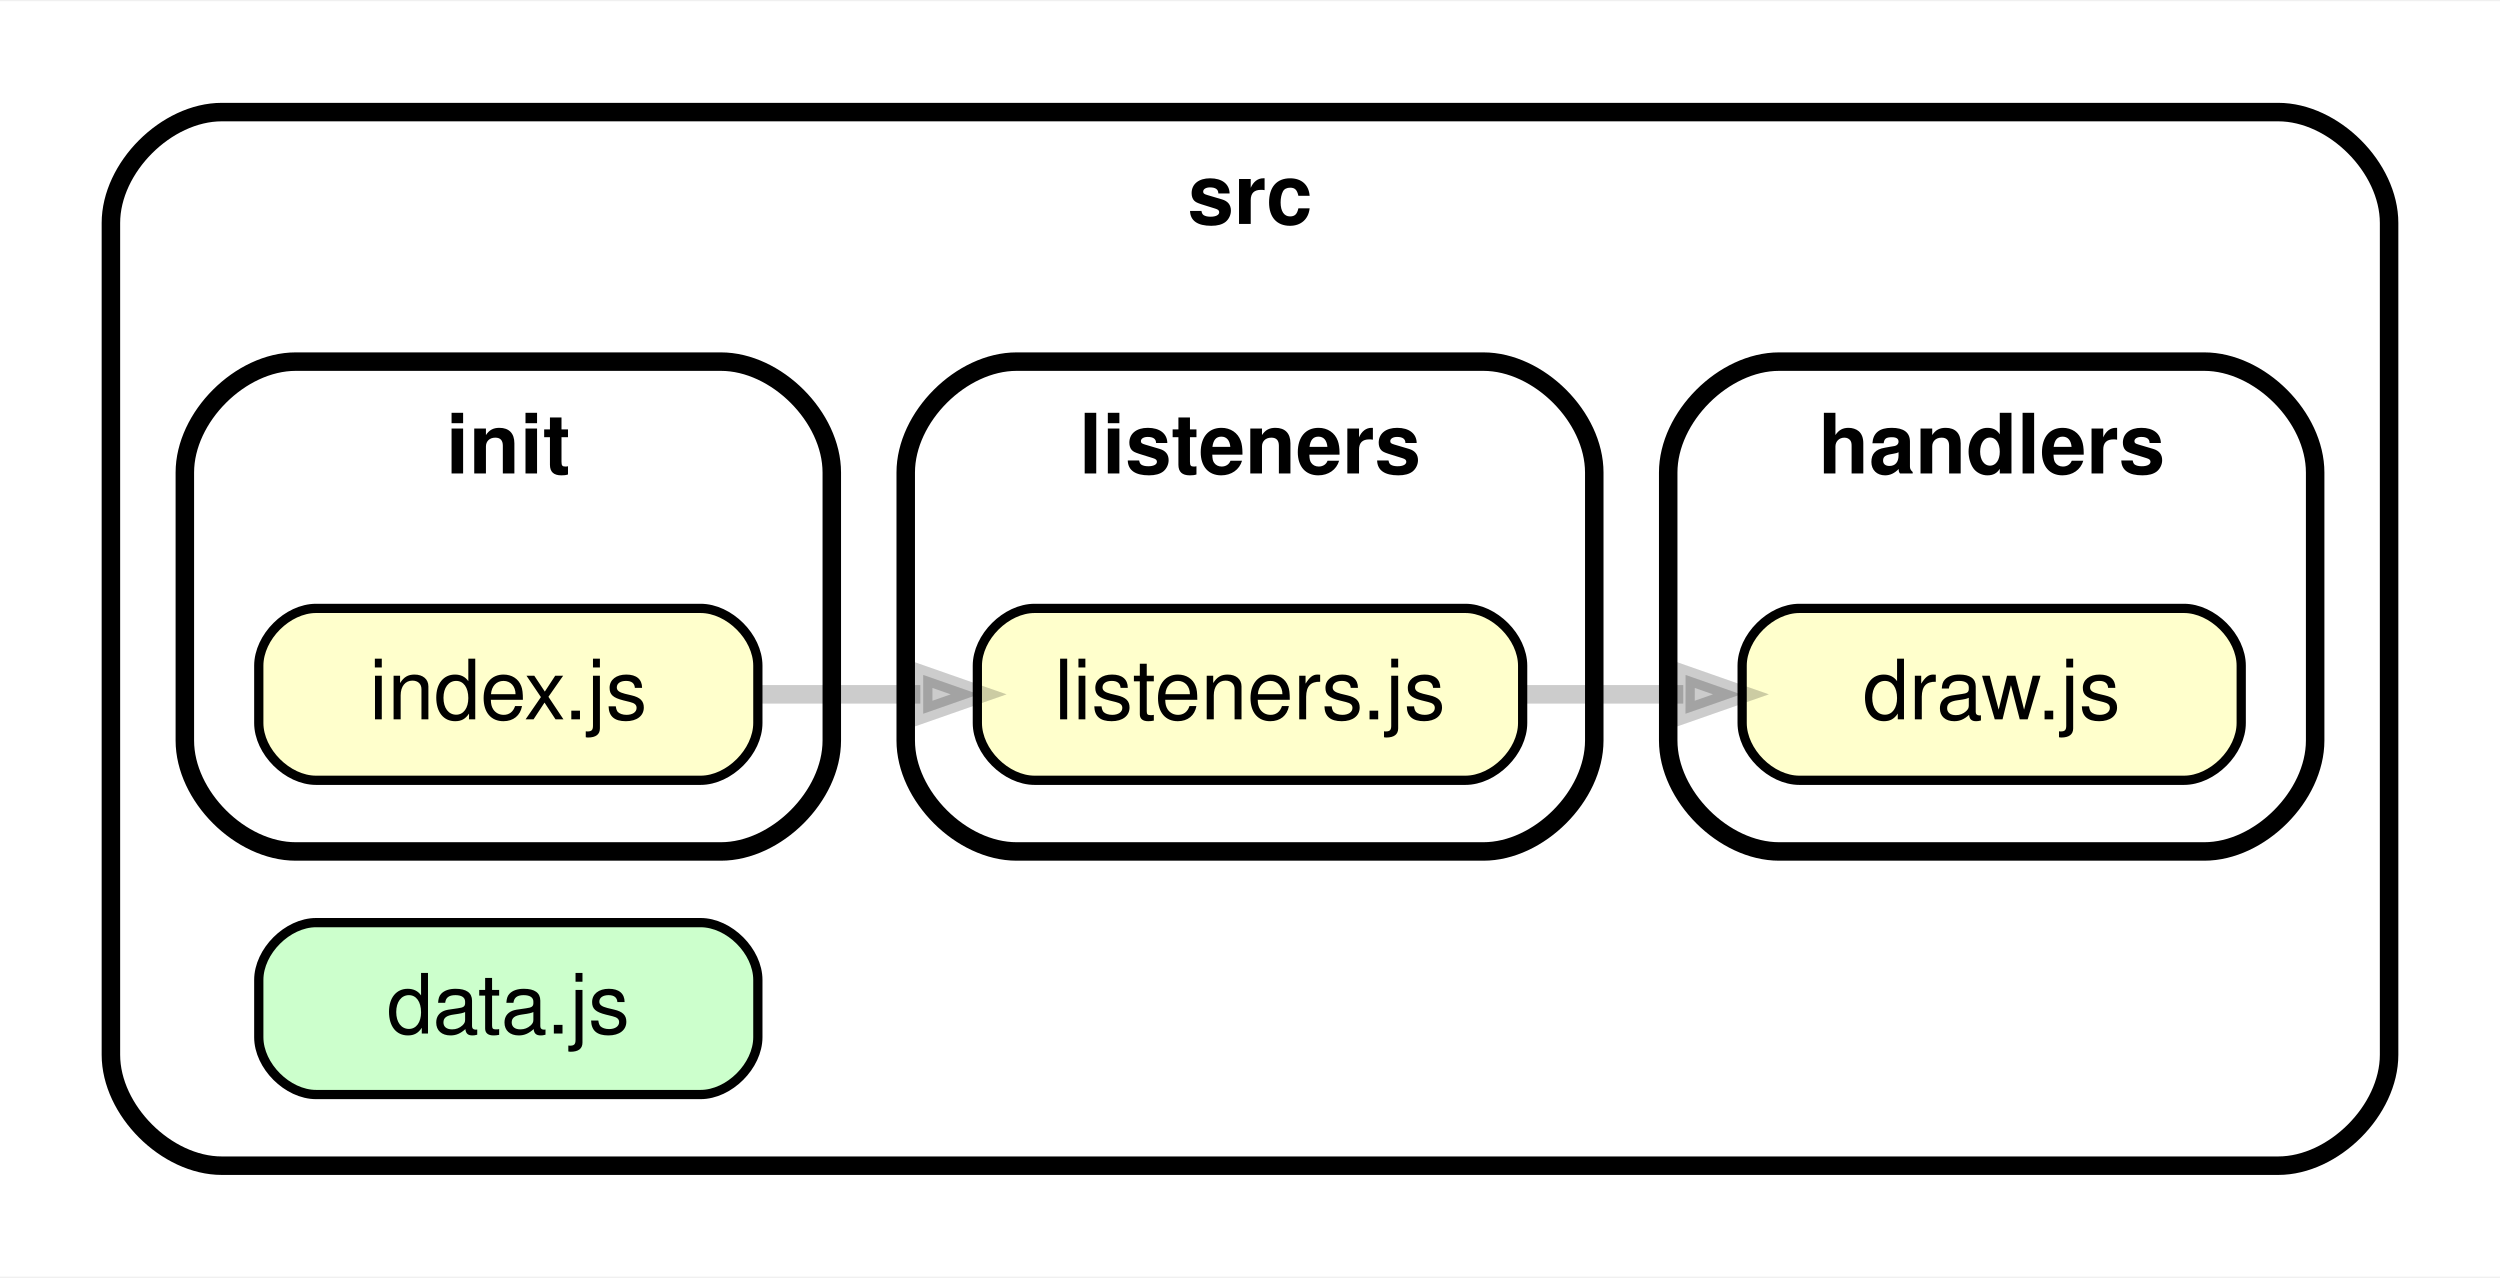
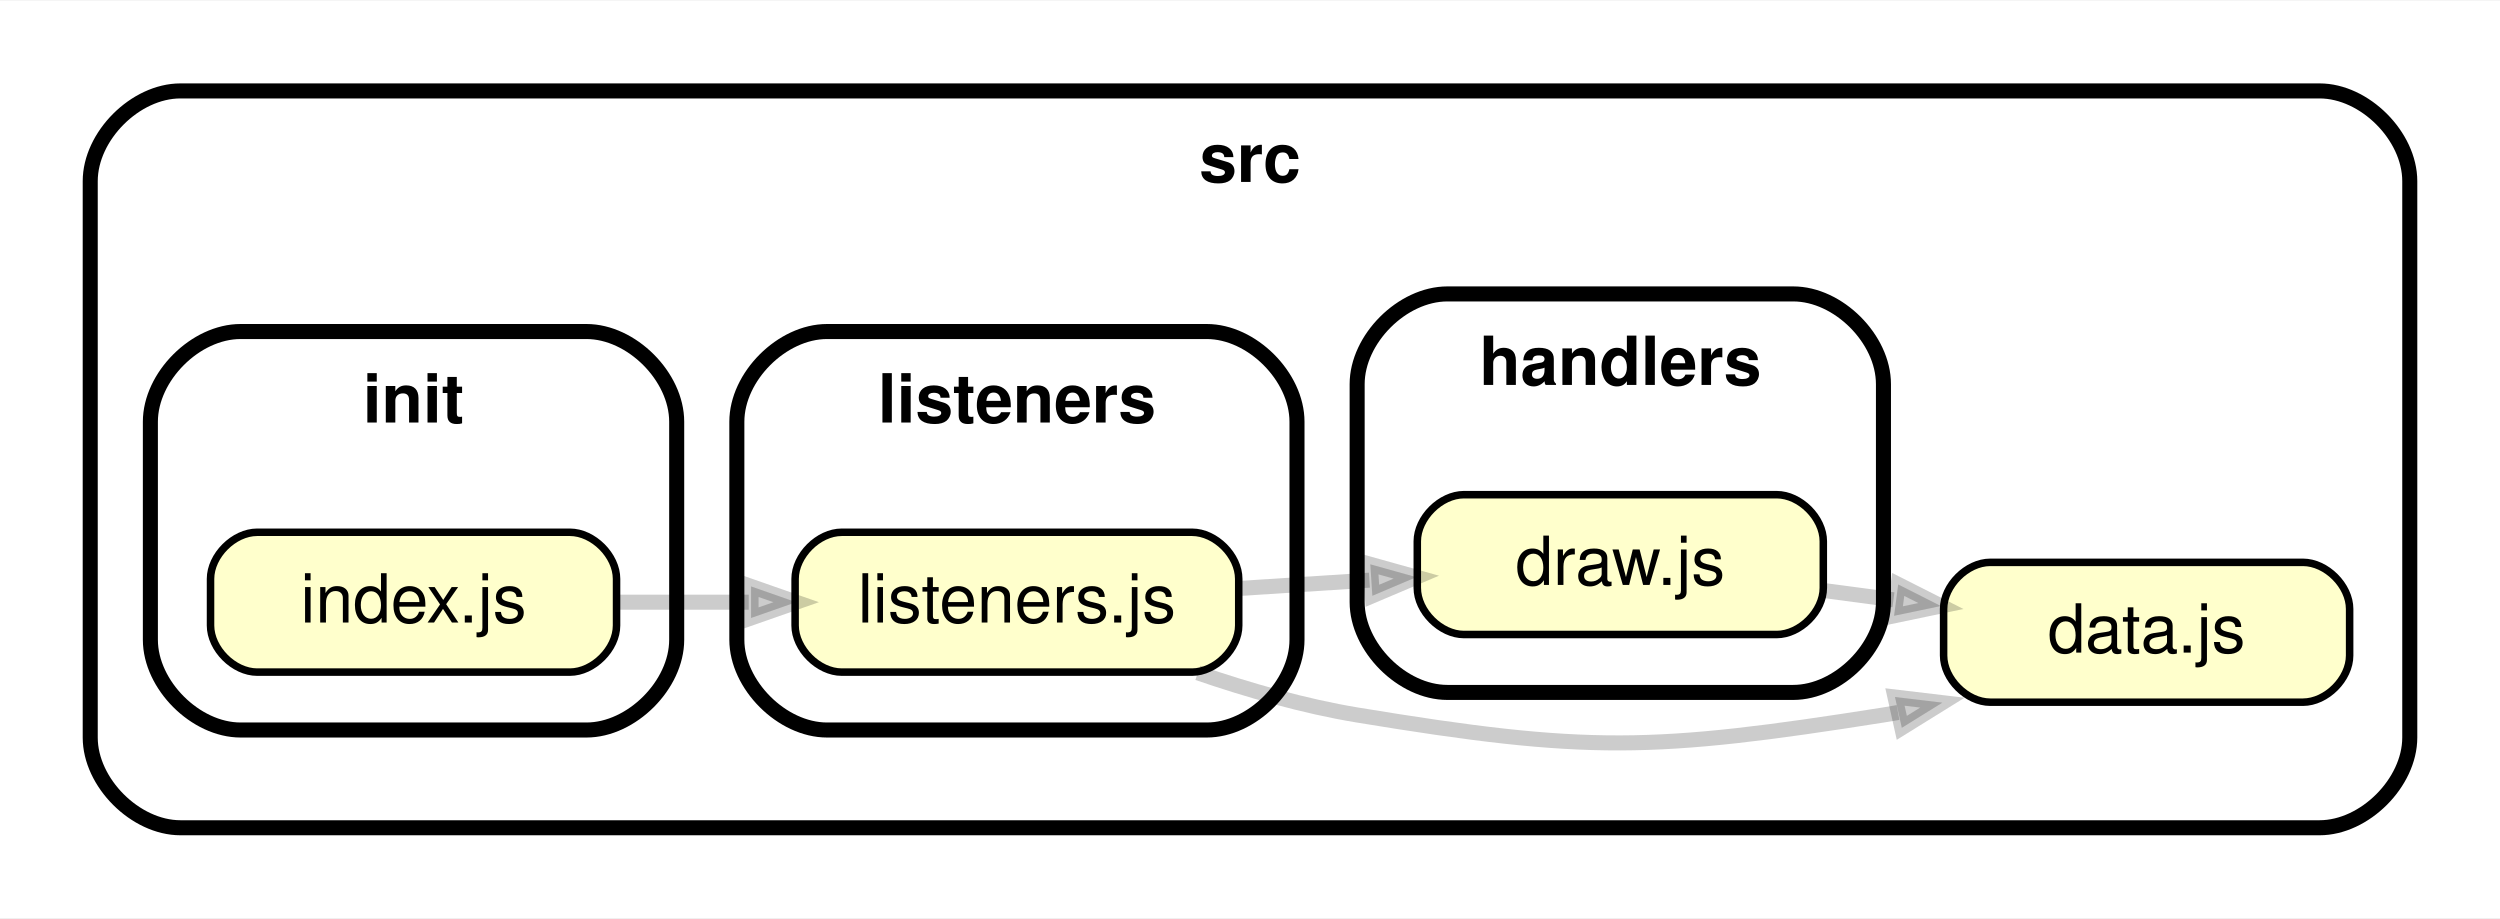
- <svg xmlns="http://www.w3.org/2000/svg" xmlns:xlink="http://www.w3.org/1999/xlink" width="270pt" height="138pt" viewBox="0.00 0.00 270.50 138.00">
-   <g id="graph0" class="graph" transform="scale(1 1) rotate(0) translate(4 134)">
-     <polygon fill="white" stroke="transparent" points="-4,4 -4,-134 266.5,-134 266.5,4 -4,4" />
+ <svg xmlns="http://www.w3.org/2000/svg" xmlns:xlink="http://www.w3.org/1999/xlink" width="332pt" height="122pt" viewBox="0.00 0.00 332.50 122.00">
+   <g id="graph0" class="graph" transform="scale(1 1) rotate(0) translate(4 118)">
+     <polygon fill="white" stroke="transparent" points="-4,4 -4,-118 328.5,-118 328.5,4 -4,4" />
    <g id="clust1" class="cluster">
-       <path fill="#ffffff" stroke="black" stroke-width="2" d="M20,-8C20,-8 242.5,-8 242.5,-8 248.5,-8 254.5,-14 254.5,-20 254.5,-20 254.5,-110 254.5,-110 254.5,-116 248.5,-122 242.5,-122 242.5,-122 20,-122 20,-122 14,-122 8,-116 8,-110 8,-110 8,-20 8,-20 8,-14 14,-8 20,-8" />
-       <text text-anchor="middle" x="131.25" y="-109.9" font-family="Helvetica,sans-Serif" font-weight="bold" font-size="9.00">src</text>
+       <path fill="#ffffff" stroke="black" stroke-width="2" d="M20,-8C20,-8 304.5,-8 304.5,-8 310.5,-8 316.5,-14 316.5,-20 316.5,-20 316.5,-94 316.5,-94 316.5,-100 310.5,-106 304.5,-106 304.5,-106 20,-106 20,-106 14,-106 8,-100 8,-94 8,-94 8,-20 8,-20 8,-14 14,-8 20,-8" />
+       <text text-anchor="middle" x="162.25" y="-93.9" font-family="Helvetica,sans-Serif" font-weight="bold" font-size="9.00">src</text>
    </g>
    <g id="clust2" class="cluster">
-       <path fill="#ffffff" stroke="black" stroke-width="2" d="M188.5,-42C188.5,-42 234.5,-42 234.5,-42 240.5,-42 246.5,-48 246.5,-54 246.5,-54 246.5,-83 246.5,-83 246.5,-89 240.5,-95 234.5,-95 234.5,-95 188.5,-95 188.5,-95 182.5,-95 176.5,-89 176.5,-83 176.5,-83 176.5,-54 176.5,-54 176.5,-48 182.5,-42 188.5,-42" />
-       <text text-anchor="middle" x="211.5" y="-82.9" font-family="Helvetica,sans-Serif" font-weight="bold" font-size="9.00">handlers</text>
+       <path fill="#ffffff" stroke="black" stroke-width="2" d="M188.5,-26C188.5,-26 234.5,-26 234.5,-26 240.5,-26 246.5,-32 246.5,-38 246.5,-38 246.5,-67 246.5,-67 246.5,-73 240.5,-79 234.5,-79 234.5,-79 188.5,-79 188.5,-79 182.5,-79 176.5,-73 176.5,-67 176.5,-67 176.5,-38 176.5,-38 176.5,-32 182.5,-26 188.5,-26" />
+       <text text-anchor="middle" x="211.5" y="-66.9" font-family="Helvetica,sans-Serif" font-weight="bold" font-size="9.00">handlers</text>
    </g>
    <g id="clust3" class="cluster">
-       <path fill="#ffffff" stroke="black" stroke-width="2" d="M28,-42C28,-42 74,-42 74,-42 80,-42 86,-48 86,-54 86,-54 86,-83 86,-83 86,-89 80,-95 74,-95 74,-95 28,-95 28,-95 22,-95 16,-89 16,-83 16,-83 16,-54 16,-54 16,-48 22,-42 28,-42" />
-       <text text-anchor="middle" x="51" y="-82.9" font-family="Helvetica,sans-Serif" font-weight="bold" font-size="9.00">init</text>
+       <path fill="#ffffff" stroke="black" stroke-width="2" d="M28,-21C28,-21 74,-21 74,-21 80,-21 86,-27 86,-33 86,-33 86,-62 86,-62 86,-68 80,-74 74,-74 74,-74 28,-74 28,-74 22,-74 16,-68 16,-62 16,-62 16,-33 16,-33 16,-27 22,-21 28,-21" />
+       <text text-anchor="middle" x="51" y="-61.9" font-family="Helvetica,sans-Serif" font-weight="bold" font-size="9.00">init</text>
    </g>
    <g id="clust4" class="cluster">
-       <path fill="#ffffff" stroke="black" stroke-width="2" d="M106,-42C106,-42 156.5,-42 156.5,-42 162.5,-42 168.5,-48 168.5,-54 168.5,-54 168.5,-83 168.5,-83 168.5,-89 162.5,-95 156.5,-95 156.5,-95 106,-95 106,-95 100,-95 94,-89 94,-83 94,-83 94,-54 94,-54 94,-48 100,-42 106,-42" />
-       <text text-anchor="middle" x="131.25" y="-82.9" font-family="Helvetica,sans-Serif" font-weight="bold" font-size="9.00">listeners</text>
+       <path fill="#ffffff" stroke="black" stroke-width="2" d="M106,-21C106,-21 156.5,-21 156.5,-21 162.5,-21 168.5,-27 168.5,-33 168.5,-33 168.5,-62 168.5,-62 168.5,-68 162.5,-74 156.5,-74 156.5,-74 106,-74 106,-74 100,-74 94,-68 94,-62 94,-62 94,-33 94,-33 94,-27 100,-21 106,-21" />
+       <text text-anchor="middle" x="131.25" y="-61.9" font-family="Helvetica,sans-Serif" font-weight="bold" font-size="9.00">listeners</text>
    </g>
    <g id="node1" class="node">
      <g id="a_node1">
        <a xlink:href="src/data.js" xlink:title="data.js">
-           <path fill="#ccffcc" stroke="black" d="M71.8,-34.3C71.8,-34.3 30.2,-34.3 30.2,-34.3 27.1,-34.3 24,-31.2 24,-28.1 24,-28.1 24,-21.9 24,-21.9 24,-18.8 27.1,-15.7 30.2,-15.7 30.2,-15.7 71.8,-15.7 71.8,-15.7 74.9,-15.7 78,-18.8 78,-21.9 78,-21.9 78,-28.1 78,-28.1 78,-31.2 74.9,-34.3 71.8,-34.3" />
-           <text text-anchor="middle" x="51" y="-22.3" font-family="Helvetica,sans-Serif" font-size="9.00">data.js</text>
+           <path fill="#ffffcc" stroke="black" d="M302.3,-43.3C302.3,-43.3 260.7,-43.3 260.7,-43.3 257.6,-43.3 254.5,-40.2 254.5,-37.1 254.5,-37.1 254.5,-30.9 254.5,-30.9 254.5,-27.8 257.6,-24.7 260.7,-24.7 260.7,-24.7 302.3,-24.7 302.3,-24.7 305.4,-24.7 308.5,-27.8 308.5,-30.9 308.5,-30.9 308.5,-37.1 308.5,-37.1 308.5,-40.2 305.4,-43.3 302.3,-43.3" />
+           <text text-anchor="middle" x="281.5" y="-31.3" font-family="Helvetica,sans-Serif" font-size="9.00">data.js</text>
        </a>
      </g>
    </g>
    <g id="node2" class="node">
      <g id="a_node2">
        <a xlink:href="src/handlers/draw.js" xlink:title="draw.js">
-           <path fill="#ffffcc" stroke="black" d="M232.3,-68.3C232.3,-68.3 190.7,-68.3 190.7,-68.3 187.6,-68.3 184.5,-65.2 184.5,-62.1 184.5,-62.1 184.5,-55.9 184.5,-55.9 184.5,-52.8 187.6,-49.7 190.7,-49.7 190.7,-49.7 232.3,-49.7 232.3,-49.7 235.4,-49.7 238.5,-52.8 238.5,-55.9 238.5,-55.9 238.5,-62.1 238.5,-62.1 238.5,-65.2 235.4,-68.3 232.3,-68.3" />
-           <text text-anchor="middle" x="211.5" y="-56.3" font-family="Helvetica,sans-Serif" font-size="9.00">draw.js</text>
+           <path fill="#ffffcc" stroke="black" d="M232.3,-52.3C232.3,-52.3 190.7,-52.3 190.7,-52.3 187.6,-52.3 184.5,-49.2 184.5,-46.1 184.5,-46.1 184.5,-39.9 184.5,-39.9 184.5,-36.8 187.6,-33.7 190.7,-33.7 190.7,-33.7 232.3,-33.7 232.3,-33.7 235.4,-33.7 238.5,-36.8 238.5,-39.9 238.5,-39.9 238.5,-46.1 238.5,-46.1 238.5,-49.2 235.4,-52.3 232.3,-52.3" />
+           <text text-anchor="middle" x="211.5" y="-40.3" font-family="Helvetica,sans-Serif" font-size="9.00">draw.js</text>
        </a>
      </g>
+     </g>
+     <g id="edge1" class="edge">
+       <path fill="none" stroke="#000000" stroke-width="2" stroke-opacity="0.2" d="M238.59,-39.55C241.62,-39.15 244.73,-38.73 247.83,-38.32" />
+       <polygon fill="#000000" fill-opacity="0.2" stroke="#000000" stroke-width="2" stroke-opacity="0.2" points="248.46,-40.36 254.14,-37.49 247.91,-36.19 248.46,-40.36" />
    </g>
    <g id="node3" class="node">
      <g id="a_node3">
        <a xlink:href="src/init/index.js" xlink:title="index.js">
-           <path fill="#ffffcc" stroke="black" d="M71.8,-68.3C71.8,-68.3 30.2,-68.3 30.2,-68.3 27.1,-68.3 24,-65.2 24,-62.1 24,-62.1 24,-55.9 24,-55.9 24,-52.8 27.1,-49.7 30.2,-49.7 30.2,-49.7 71.8,-49.7 71.8,-49.7 74.9,-49.7 78,-52.8 78,-55.9 78,-55.9 78,-62.1 78,-62.1 78,-65.2 74.9,-68.3 71.8,-68.3" />
-           <text text-anchor="middle" x="51" y="-56.3" font-family="Helvetica,sans-Serif" font-size="9.00">index.js</text>
+           <path fill="#ffffcc" stroke="black" d="M71.8,-47.3C71.8,-47.3 30.2,-47.3 30.2,-47.3 27.1,-47.3 24,-44.2 24,-41.1 24,-41.1 24,-34.9 24,-34.9 24,-31.8 27.1,-28.7 30.2,-28.7 30.2,-28.7 71.8,-28.7 71.8,-28.7 74.9,-28.7 78,-31.8 78,-34.9 78,-34.9 78,-41.1 78,-41.1 78,-44.2 74.9,-47.3 71.8,-47.3" />
+           <text text-anchor="middle" x="51" y="-35.3" font-family="Helvetica,sans-Serif" font-size="9.00">index.js</text>
        </a>
      </g>
    </g>
    <g id="node4" class="node">
      <g id="a_node4">
        <a xlink:href="src/listeners/listeners.js" xlink:title="listeners.js">
-           <path fill="#ffffcc" stroke="black" d="M154.55,-68.3C154.55,-68.3 107.95,-68.3 107.95,-68.3 104.85,-68.3 101.75,-65.2 101.75,-62.1 101.75,-62.1 101.75,-55.9 101.75,-55.9 101.75,-52.8 104.85,-49.7 107.95,-49.7 107.95,-49.7 154.55,-49.7 154.55,-49.7 157.65,-49.7 160.75,-52.8 160.75,-55.9 160.75,-55.9 160.75,-62.1 160.75,-62.1 160.75,-65.2 157.65,-68.3 154.55,-68.3" />
-           <text text-anchor="middle" x="131.25" y="-56.3" font-family="Helvetica,sans-Serif" font-size="9.00">listeners.js</text>
+           <path fill="#ffffcc" stroke="black" d="M154.55,-47.3C154.55,-47.3 107.95,-47.3 107.95,-47.3 104.85,-47.3 101.75,-44.2 101.75,-41.1 101.75,-41.1 101.75,-34.9 101.75,-34.9 101.75,-31.8 104.85,-28.7 107.95,-28.7 107.95,-28.7 154.55,-28.7 154.55,-28.7 157.65,-28.7 160.75,-31.8 160.75,-34.9 160.75,-34.9 160.75,-41.1 160.75,-41.1 160.75,-44.2 157.65,-47.3 154.55,-47.3" />
+           <text text-anchor="middle" x="131.25" y="-35.3" font-family="Helvetica,sans-Serif" font-size="9.00">listeners.js</text>
        </a>
      </g>
    </g>
-     <g id="edge1" class="edge">
-       <path fill="none" stroke="#000000" stroke-width="2" stroke-opacity="0.2" d="M78.06,-59C83.67,-59 89.69,-59 95.58,-59" />
-       <polygon fill="#000000" fill-opacity="0.2" stroke="#000000" stroke-width="2" stroke-opacity="0.2" points="95.89,-61.1 101.89,-59 95.89,-56.9 95.89,-61.1" />
+     <g id="edge2" class="edge">
+       <path fill="none" stroke="#000000" stroke-width="2" stroke-opacity="0.2" d="M78.06,-38C83.67,-38 89.69,-38 95.58,-38" />
+       <polygon fill="#000000" fill-opacity="0.2" stroke="#000000" stroke-width="2" stroke-opacity="0.2" points="95.89,-40.1 101.89,-38 95.89,-35.9 95.89,-40.1" />
    </g>
-     <g id="edge2" class="edge">
-       <path fill="none" stroke="#000000" stroke-width="2" stroke-opacity="0.2" d="M160.5,-59C166.22,-59 172.28,-59 178.13,-59" />
-       <polygon fill="#000000" fill-opacity="0.2" stroke="#000000" stroke-width="2" stroke-opacity="0.2" points="178.38,-61.1 184.37,-59 178.37,-56.9 178.38,-61.1" />
+     <g id="edge3" class="edge">
+       <path fill="none" stroke="#000000" stroke-width="2" stroke-opacity="0.2" d="M155.31,-28.6C162.03,-26.3 169.46,-24.16 176.5,-23 207.2,-17.94 215.77,-18.15 246.5,-23 247.14,-23.1 247.79,-23.21 248.44,-23.33" />
+       <polygon fill="#000000" fill-opacity="0.2" stroke="#000000" stroke-width="2" stroke-opacity="0.2" points="248.03,-25.39 254.34,-24.64 248.94,-21.29 248.03,-25.39" />
+     </g>
+     <g id="edge4" class="edge">
+       <path fill="none" stroke="#000000" stroke-width="2" stroke-opacity="0.2" d="M160.5,-39.81C166.22,-40.17 172.28,-40.56 178.13,-40.93" />
+       <polygon fill="#000000" fill-opacity="0.2" stroke="#000000" stroke-width="2" stroke-opacity="0.2" points="178.25,-43.04 184.37,-41.33 178.52,-38.85 178.25,-43.04" />
    </g>
  </g>
</svg>
